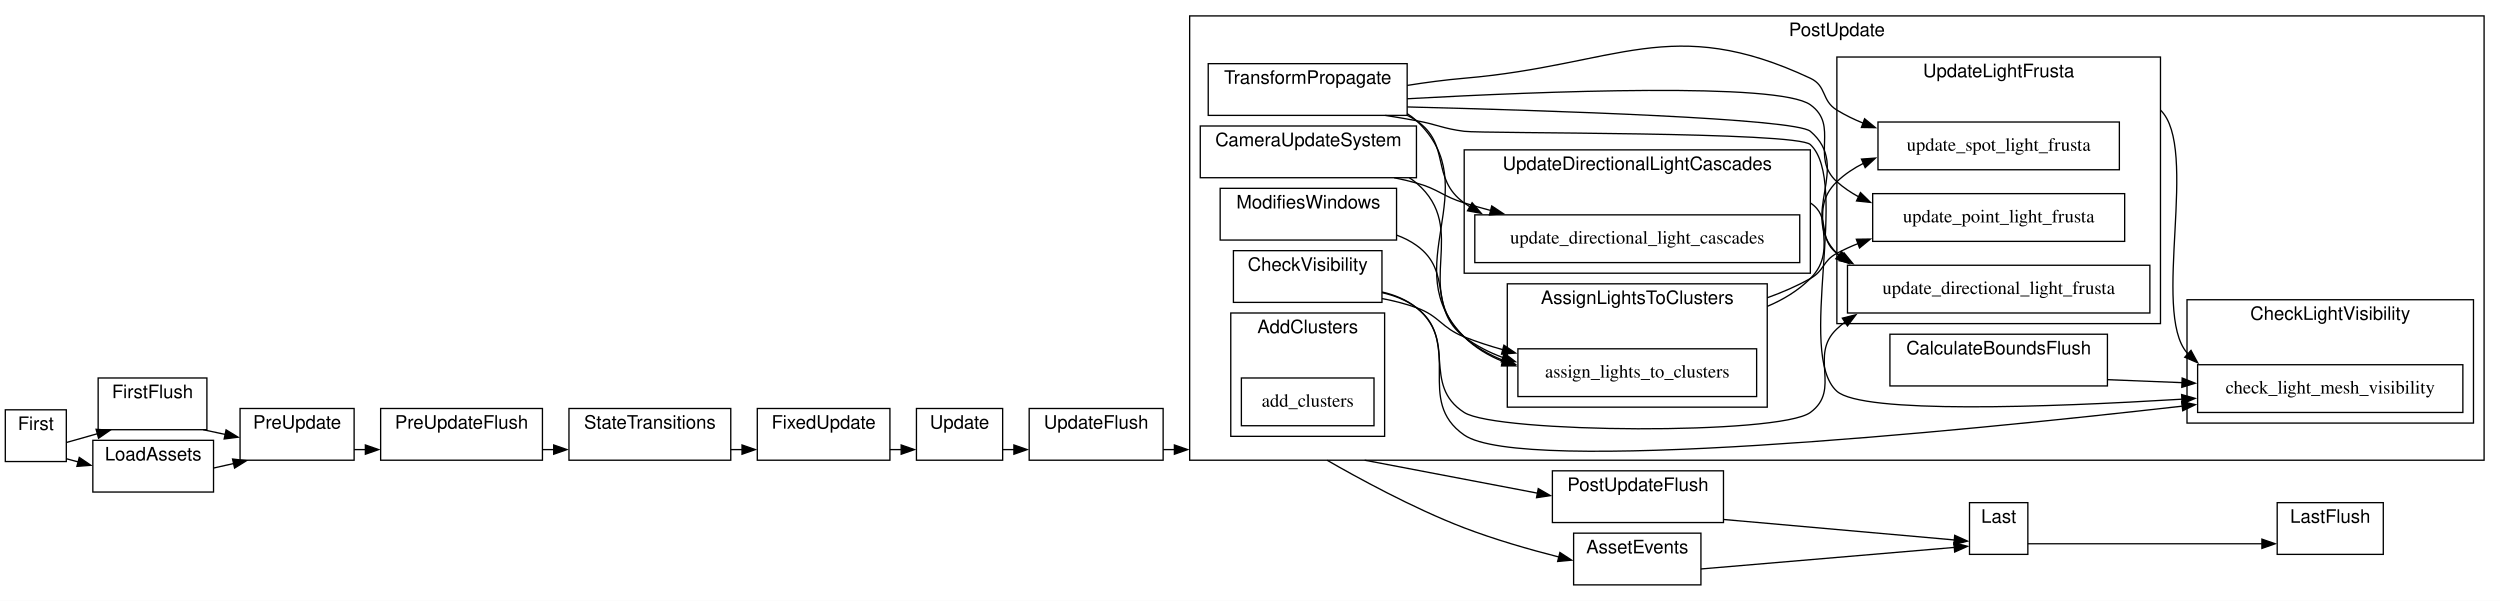
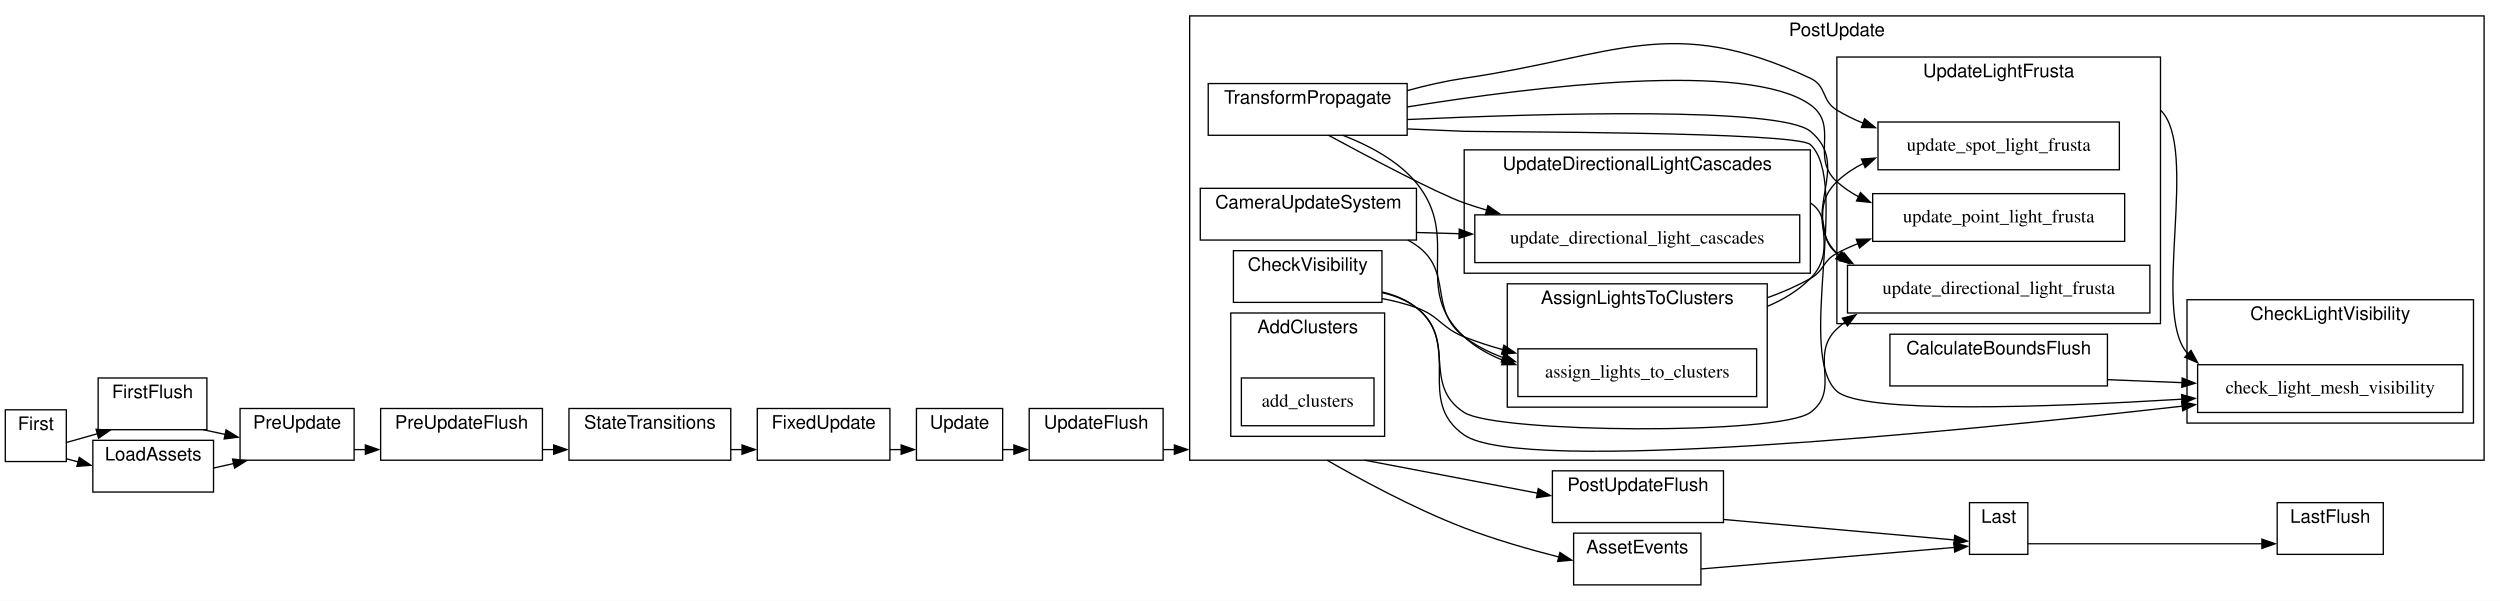
<svg xmlns="http://www.w3.org/2000/svg" width="1885pt" height="453pt" viewBox="0.00 0.00 1885.00 453.00">
  <g id="graph0" class="graph" transform="scale(1 1) rotate(0) translate(4 449)">
    <polygon fill="white" stroke="none" points="-4,4 -4,-449 1881,-449 1881,4 -4,4" />
    <g id="clust1" class="cluster">
      <polygon fill="white" stroke="black" points="687,-102 687,-141 752,-141 752,-102 687,-102" />
      <text text-anchor="middle" x="719.5" y="-125.8" font-family="Helvetica,sans-Serif" font-size="14.00">Update</text>
    </g>
    <g id="clust2" class="cluster">
      <polygon fill="white" stroke="black" points="70,-125 70,-164 152,-164 152,-125 70,-125" />
      <text text-anchor="middle" x="111" y="-148.8" font-family="Helvetica,sans-Serif" font-size="14.00">FirstFlush</text>
    </g>
    <g id="clust3" class="cluster">
      <polygon fill="white" stroke="black" points="283,-102 283,-141 405,-141 405,-102 283,-102" />
      <text text-anchor="middle" x="344" y="-125.8" font-family="Helvetica,sans-Serif" font-size="14.00">PreUpdateFlush</text>
    </g>
    <g id="clust4" class="cluster">
      <polygon fill="white" stroke="black" points="772,-102 772,-141 873,-141 873,-102 772,-102" />
      <text text-anchor="middle" x="822.5" y="-125.8" font-family="Helvetica,sans-Serif" font-size="14.00">UpdateFlush</text>
    </g>
    <g id="clust5" class="cluster">
      <polygon fill="white" stroke="black" points="1166.5,-55 1166.5,-94 1295.5,-94 1295.5,-55 1166.5,-55" />
      <text text-anchor="middle" x="1231" y="-78.8" font-family="Helvetica,sans-Serif" font-size="14.00">PostUpdateFlush</text>
    </g>
    <g id="clust6" class="cluster">
      <polygon fill="white" stroke="black" points="1713,-31 1713,-70 1793,-70 1793,-31 1713,-31" />
      <text text-anchor="middle" x="1753" y="-54.8" font-family="Helvetica,sans-Serif" font-size="14.00">LastFlush</text>
    </g>
    <g id="clust7" class="cluster">
      <polygon fill="white" stroke="black" points="0,-101 0,-140 46,-140 46,-101 0,-101" />
      <text text-anchor="middle" x="23" y="-124.8" font-family="Helvetica,sans-Serif" font-size="14.00">First</text>
    </g>
    <g id="clust8" class="cluster">
      <polygon fill="white" stroke="black" points="177,-102 177,-141 263,-141 263,-102 177,-102" />
      <text text-anchor="middle" x="220" y="-125.8" font-family="Helvetica,sans-Serif" font-size="14.00">PreUpdate</text>
    </g>
    <g id="clust9" class="cluster">
      <polygon fill="white" stroke="black" points="425,-102 425,-141 547,-141 547,-102 425,-102" />
      <text text-anchor="middle" x="486" y="-125.8" font-family="Helvetica,sans-Serif" font-size="14.00">StateTransitions</text>
    </g>
    <g id="clust10" class="cluster">
      <polygon fill="white" stroke="black" points="567,-102 567,-141 667,-141 667,-102 567,-102" />
      <text text-anchor="middle" x="617" y="-125.8" font-family="Helvetica,sans-Serif" font-size="14.00">FixedUpdate</text>
    </g>
    <g id="clust11" class="cluster">
      <polygon fill="white" stroke="black" points="893,-102 893,-437 1869,-437 1869,-102 893,-102" />
      <text text-anchor="middle" x="1381" y="-421.8" font-family="Helvetica,sans-Serif" font-size="14.00">PostUpdate</text>
    </g>
    <g id="clust12" class="cluster">
-       <polygon fill="white" stroke="black" points="907,-362 907,-401 1057,-401 1057,-362 907,-362" />
-       <text text-anchor="middle" x="982" y="-385.8" font-family="Helvetica,sans-Serif" font-size="14.00">TransformPropagate</text>
+       <polygon fill="white" stroke="black" points="907,-347 907,-386 1057,-386 1057,-347 907,-347" />
+       <text text-anchor="middle" x="982" y="-370.8" font-family="Helvetica,sans-Serif" font-size="14.00">TransformPropagate</text>
    </g>
    <g id="clust13" class="cluster">
-       <polygon fill="white" stroke="black" points="916,-268 916,-307 1049,-307 1049,-268 916,-268" />
-       <text text-anchor="middle" x="982.5" y="-291.8" font-family="Helvetica,sans-Serif" font-size="14.00">ModifiesWindows</text>
+       <polygon fill="white" stroke="black" points="901,-268 901,-307 1064,-307 1064,-268 901,-268" />
+       <text text-anchor="middle" x="982.5" y="-291.8" font-family="Helvetica,sans-Serif" font-size="14.00">CameraUpdateSystem</text>
    </g>
    <g id="clust14" class="cluster">
-       <polygon fill="white" stroke="black" points="901,-315 901,-354 1064,-354 1064,-315 901,-315" />
-       <text text-anchor="middle" x="982.5" y="-338.8" font-family="Helvetica,sans-Serif" font-size="14.00">CameraUpdateSystem</text>
-     </g>
-     <g id="clust15" class="cluster">
      <polygon fill="white" stroke="black" points="1421,-158 1421,-197 1585,-197 1585,-158 1421,-158" />
      <text text-anchor="middle" x="1503" y="-181.8" font-family="Helvetica,sans-Serif" font-size="14.00">CalculateBoundsFlush</text>
    </g>
-     <g id="clust16" class="cluster">
+     <g id="clust15" class="cluster">
      <polygon fill="white" stroke="black" points="926,-221 926,-260 1038,-260 1038,-221 926,-221" />
      <text text-anchor="middle" x="982" y="-244.8" font-family="Helvetica,sans-Serif" font-size="14.00">CheckVisibility</text>
    </g>
-     <g id="clust17" class="cluster">
+     <g id="clust16" class="cluster">
      <polygon fill="white" stroke="black" points="924,-120 924,-213 1040,-213 1040,-120 924,-120" />
      <text text-anchor="middle" x="982" y="-197.8" font-family="Helvetica,sans-Serif" font-size="14.00">AddClusters</text>
    </g>
-     <g id="clust18" class="cluster">
+     <g id="clust17" class="cluster">
      <polygon fill="white" stroke="black" points="1132.5,-142 1132.5,-235 1328.5,-235 1328.5,-142 1132.5,-142" />
      <text text-anchor="middle" x="1230.5" y="-219.8" font-family="Helvetica,sans-Serif" font-size="14.00">AssignLightsToClusters</text>
    </g>
-     <g id="clust19" class="cluster">
+     <g id="clust18" class="cluster">
      <polygon fill="white" stroke="black" points="1645,-130 1645,-223 1861,-223 1861,-130 1645,-130" />
      <text text-anchor="middle" x="1753" y="-207.8" font-family="Helvetica,sans-Serif" font-size="14.00">CheckLightVisibility</text>
    </g>
-     <g id="clust20" class="cluster">
+     <g id="clust19" class="cluster">
      <polygon fill="white" stroke="black" points="1100,-243 1100,-336 1361,-336 1361,-243 1100,-243" />
      <text text-anchor="middle" x="1230.5" y="-320.8" font-family="Helvetica,sans-Serif" font-size="14.00">UpdateDirectionalLightCascades</text>
    </g>
-     <g id="clust21" class="cluster">
+     <g id="clust20" class="cluster">
      <polygon fill="white" stroke="black" points="1381,-205 1381,-406 1625,-406 1625,-205 1381,-205" />
      <text text-anchor="middle" x="1503" y="-390.8" font-family="Helvetica,sans-Serif" font-size="14.00">UpdateLightFrusta</text>
    </g>
-     <g id="clust22" class="cluster">
+     <g id="clust21" class="cluster">
      <polygon fill="white" stroke="black" points="1481,-31 1481,-70 1525,-70 1525,-31 1481,-31" />
      <text text-anchor="middle" x="1503" y="-54.8" font-family="Helvetica,sans-Serif" font-size="14.00">Last</text>
    </g>
-     <g id="clust23" class="cluster">
+     <g id="clust22" class="cluster">
      <polygon fill="white" stroke="black" points="66,-78 66,-117 157,-117 157,-78 66,-78" />
      <text text-anchor="middle" x="111.5" y="-101.8" font-family="Helvetica,sans-Serif" font-size="14.00">LoadAssets</text>
    </g>
-     <g id="clust24" class="cluster">
+     <g id="clust23" class="cluster">
      <polygon fill="white" stroke="black" points="1182.5,-8 1182.5,-47 1278.5,-47 1278.5,-8 1182.5,-8" />
      <text text-anchor="middle" x="1230.5" y="-31.8" font-family="Helvetica,sans-Serif" font-size="14.00">AssetEvents</text>
    </g>
    <g id="edge7" class="edge">
      <path fill="none" stroke="black" d="M752,-110C754.81,-110 757.71,-110 760.65,-110" />
      <polygon fill="black" stroke="black" points="760.49,-113.5 770.49,-110 760.49,-106.5 760.49,-113.5" />
    </g>
    <g id="edge2" class="edge">
      <path fill="none" stroke="black" d="M149.21,-125C154.62,-123.84 160.27,-122.62 165.92,-121.41" />
      <polygon fill="black" stroke="black" points="166.48,-124.87 175.53,-119.35 165.01,-118.02 166.48,-124.87" />
    </g>
    <g id="edge4" class="edge">
      <path fill="none" stroke="black" d="M405,-110C407.88,-110 410.78,-110 413.68,-110" />
      <polygon fill="black" stroke="black" points="413.49,-113.5 423.49,-110 413.49,-106.5 413.49,-113.5" />
    </g>
    <g id="edge8" class="edge">
      <path fill="none" stroke="black" d="M873,-110C875.82,-110 878.7,-110 881.62,-110" />
      <polygon fill="black" stroke="black" points="881.49,-113.5 891.49,-110 881.49,-106.5 881.49,-113.5" />
    </g>
    <g id="edge10" class="edge">
      <path fill="none" stroke="black" d="M1295.5,-57.32C1350.24,-52.46 1426.79,-45.67 1469.65,-41.87" />
      <polygon fill="black" stroke="black" points="1469.84,-45.37 1479.5,-41 1469.23,-38.39 1469.84,-45.37" />
    </g>
    <g id="edge1" class="edge">
      <path fill="none" stroke="black" d="M46,-115.34C52.44,-117.18 59.5,-119.18 66,-121 67.17,-121.33 68.36,-121.66 69.55,-121.99" />
      <polygon fill="black" stroke="black" points="68.45,-125.32 79.02,-124.6 70.31,-118.57 68.45,-125.32" />
    </g>
    <g id="edge13" class="edge">
      <path fill="none" stroke="black" d="M46,-103.12C48.89,-102.34 51.94,-101.53 55.09,-100.68" />
      <polygon fill="black" stroke="black" points="55.78,-104.12 64.54,-98.16 53.98,-97.36 55.78,-104.12" />
    </g>
    <g id="edge3" class="edge">
      <path fill="none" stroke="black" d="M263,-110C265.78,-110 268.62,-110 271.49,-110" />
      <polygon fill="black" stroke="black" points="271.49,-113.5 281.49,-110 271.49,-106.5 271.49,-113.5" />
    </g>
    <g id="edge5" class="edge">
      <path fill="none" stroke="black" d="M547,-110C549.86,-110 552.74,-110 555.6,-110" />
      <polygon fill="black" stroke="black" points="555.49,-113.5 565.49,-110 555.49,-106.5 555.49,-113.5" />
    </g>
    <g id="edge6" class="edge">
      <path fill="none" stroke="black" d="M667,-110C669.85,-110 672.71,-110 675.54,-110" />
      <polygon fill="black" stroke="black" points="675.49,-113.5 685.49,-110 675.49,-106.5 675.49,-113.5" />
    </g>
    <g id="edge9" class="edge">
      <path fill="none" stroke="black" d="M1024.95,-102C1060.58,-95.21 1112.59,-85.29 1155.24,-77.16" />
      <polygon fill="black" stroke="black" points="1155.85,-80.61 1165.01,-75.3 1154.54,-73.73 1155.85,-80.61" />
    </g>
    <g id="edge14" class="edge">
      <path fill="none" stroke="black" d="M996.58,-102C1017.97,-89.68 1061.09,-65.89 1100,-51 1122.85,-42.26 1148.75,-34.79 1171.36,-29.03" />
      <polygon fill="black" stroke="black" points="1172.17,-32.44 1181.03,-26.63 1170.48,-25.65 1172.17,-32.44" />
    </g>
-     <g id="node20" class="node">
+     <g id="node19" class="node">
      <polygon fill="white" stroke="black" points="1320.5,-186 1140.5,-186 1140.5,-150 1320.5,-150 1320.5,-186" />
      <text text-anchor="middle" x="1230.5" y="-164.3" font-family="Times,serif" font-size="14.00">assign_lights_to_clusters</text>
    </g>
    <g id="edge16" class="edge">
-       <path fill="none" stroke="black" d="M1057,-363.34C1059.48,-361.79 1061.83,-360.02 1064,-358 1118.27,-307.42 1047.23,-247.15 1100,-195 1108.36,-186.74 1118.54,-180.71 1129.5,-176.33" />
-       <polygon fill="black" stroke="black" points="1130.46,-179.71 1138.77,-173.13 1128.17,-173.09 1130.46,-179.71" />
-     </g>
-     <g id="node22" class="node">
+       <path fill="none" stroke="black" d="M1008.43,-347C1026.35,-340.13 1049.62,-328.53 1064,-311 1098.24,-269.27 1060.05,-231.31 1100,-195 1108.56,-187.22 1118.78,-181.45 1129.65,-177.21" />
+       <polygon fill="black" stroke="black" points="1130.49,-180.62 1138.82,-174.08 1128.23,-174 1130.49,-180.62" />
+     </g>
+     <g id="node21" class="node">
      <polygon fill="white" stroke="black" points="1853,-174 1653,-174 1653,-138 1853,-138 1853,-174" />
      <text text-anchor="middle" x="1753" y="-152.3" font-family="Times,serif" font-size="14.00">check_light_mesh_visibility</text>
    </g>
-     <g id="edge30" class="edge">
-       <path fill="none" stroke="black" d="M1040.5,-362C1048.41,-360.75 1056.42,-359.4 1064,-358 1080.12,-355.02 1083.74,-352.1 1100,-350 1114.39,-348.14 1350.39,-349.9 1361,-340 1391.39,-311.63 1350.07,-181.78 1381,-154 1400.08,-136.86 1539.04,-141.82 1641.31,-148.02" />
+     <g id="edge29" class="edge">
+       <path fill="none" stroke="black" d="M1057,-351.79C1071.27,-351.18 1086.1,-350.56 1100,-350 1114.5,-349.41 1350.39,-349.9 1361,-340 1391.39,-311.63 1350.07,-181.78 1381,-154 1400.08,-136.86 1539.04,-141.82 1641.31,-148.02" />
      <polygon fill="black" stroke="black" points="1640.94,-151.5 1651.14,-148.63 1641.38,-144.52 1640.94,-151.5" />
    </g>
-     <g id="node24" class="node">
+     <g id="node23" class="node">
      <polygon fill="white" stroke="black" points="1353,-287 1108,-287 1108,-251 1353,-251 1353,-287" />
      <text text-anchor="middle" x="1230.5" y="-265.3" font-family="Times,serif" font-size="14.00">update_directional_light_cascades</text>
    </g>
-     <g id="edge20" class="edge">
-       <path fill="none" stroke="black" d="M1057,-362.08C1059.43,-360.87 1061.77,-359.51 1064,-358 1090.37,-340.12 1074.16,-314.65 1100,-296 1101.4,-294.99 1102.82,-294.02 1104.28,-293.08" />
-       <polygon fill="black" stroke="black" points="1105.97,-296.15 1112.9,-288.14 1102.48,-290.07 1105.97,-296.15" />
-     </g>
-     <g id="node26" class="node">
+     <g id="edge19" class="edge">
+       <path fill="none" stroke="black" d="M997.65,-347C1024.21,-332.62 1079.45,-303.19 1100,-296 1105.62,-294.03 1111.44,-292.19 1117.34,-290.46" />
+       <polygon fill="black" stroke="black" points="1117.9,-293.94 1126.6,-287.88 1116.03,-287.2 1117.9,-293.94" />
+     </g>
+     <g id="node25" class="node">
      <polygon fill="white" stroke="black" points="1617,-249 1389,-249 1389,-213 1617,-213 1617,-249" />
      <text text-anchor="middle" x="1503" y="-227.3" font-family="Times,serif" font-size="14.00">update_directional_light_frusta</text>
    </g>
-     <g id="edge23" class="edge">
-       <path fill="none" stroke="black" d="M1057,-368.37C1163.78,-365.69 1349.62,-359.68 1361,-350 1392.87,-322.89 1351.49,-287.67 1381,-258 1381.5,-257.5 1382,-257.01 1382.52,-256.52" />
+     <g id="edge22" class="edge">
+       <path fill="none" stroke="black" d="M1057,-358.87C1160.4,-363.56 1338.12,-368.69 1361,-350 1393.41,-323.53 1351.49,-287.67 1381,-258 1381.5,-257.5 1382,-257.01 1382.52,-256.52" />
      <polygon fill="black" stroke="black" points="1384.6,-259.34 1390.19,-250.33 1380.21,-253.89 1384.6,-259.34" />
    </g>
-     <g id="node27" class="node">
+     <g id="node26" class="node">
      <polygon fill="white" stroke="black" points="1598,-303 1408,-303 1408,-267 1598,-267 1598,-303" />
      <text text-anchor="middle" x="1503" y="-281.3" font-family="Times,serif" font-size="14.00">update_point_light_frusta</text>
    </g>
-     <g id="edge25" class="edge">
-       <path fill="none" stroke="black" d="M1057,-374.54C1160.07,-380.19 1336.97,-387.13 1361,-370 1383.2,-354.17 1360.67,-330.17 1381,-312 1385.99,-307.54 1391.55,-303.77 1397.46,-300.58" />
+     <g id="edge24" class="edge">
+       <path fill="none" stroke="black" d="M1057,-368.33C1153.05,-383.9 1313.96,-403.54 1361,-370 1383.2,-354.17 1360.67,-330.17 1381,-312 1385.99,-307.54 1391.55,-303.77 1397.46,-300.58" />
      <polygon fill="black" stroke="black" points="1398.8,-303.82 1406.36,-296.4 1395.82,-297.49 1398.8,-303.82" />
    </g>
-     <g id="node28" class="node">
+     <g id="node27" class="node">
      <polygon fill="white" stroke="black" points="1594,-357 1412,-357 1412,-321 1594,-321 1594,-357" />
      <text text-anchor="middle" x="1503" y="-335.3" font-family="Times,serif" font-size="14.00">update_spot_light_frusta</text>
    </g>
-     <g id="edge27" class="edge">
-       <path fill="none" stroke="black" d="M1057,-384.59C1071.21,-386.85 1086.03,-388.81 1100,-390 1215.58,-399.81 1255.95,-439.2 1361,-390 1373.57,-384.11 1369.15,-373.23 1381,-366 1387.3,-362.16 1394.07,-358.86 1401.09,-356.03" />
+     <g id="edge26" class="edge">
+       <path fill="none" stroke="black" d="M1057,-380.65C1071.11,-384.54 1085.89,-387.93 1100,-390 1214.78,-406.8 1255.95,-439.2 1361,-390 1373.57,-384.11 1369.15,-373.23 1381,-366 1387.3,-362.16 1394.07,-358.86 1401.09,-356.03" />
      <polygon fill="black" stroke="black" points="1401.91,-359.46 1410.1,-352.73 1399.51,-352.89 1401.91,-359.46" />
    </g>
-     <g id="edge19" class="edge">
-       <path fill="none" stroke="black" d="M1049,-271.75C1054.34,-269.79 1059.43,-267.26 1064,-264 1092.18,-243.94 1072.42,-215.87 1100,-195 1108.79,-188.35 1118.84,-183.24 1129.36,-179.34" />
+     <g id="edge18" class="edge">
+       <path fill="none" stroke="black" d="M1057.48,-268C1059.74,-266.81 1061.92,-265.48 1064,-264 1092.18,-243.94 1072.42,-215.87 1100,-195 1108.79,-188.35 1118.84,-183.24 1129.36,-179.34" />
      <polygon fill="black" stroke="black" points="1130.18,-182.75 1138.58,-176.29 1127.98,-176.1 1130.18,-182.75" />
    </g>
-     <g id="edge18" class="edge">
-       <path fill="none" stroke="black" d="M1058.59,-315C1060.48,-313.8 1062.29,-312.47 1064,-311 1104.99,-275.88 1060.05,-231.31 1100,-195 1108.56,-187.22 1118.78,-181.45 1129.65,-177.21" />
-       <polygon fill="black" stroke="black" points="1130.49,-180.62 1138.82,-174.08 1128.23,-174 1130.49,-180.62" />
-     </g>
-     <g id="edge21" class="edge">
-       <path fill="none" stroke="black" d="M1047.16,-315C1052.89,-313.83 1058.58,-312.51 1064,-311 1080.7,-306.36 1083.44,-301.13 1100,-296 1106.55,-293.97 1113.34,-292.05 1120.21,-290.24" />
-       <polygon fill="black" stroke="black" points="1120.77,-293.71 1129.6,-287.85 1119.05,-286.92 1120.77,-293.71" />
-     </g>
-     <g id="edge29" class="edge">
+     <g id="edge20" class="edge">
+       <path fill="none" stroke="black" d="M1064,-273.7C1074.4,-273.4 1085.27,-273.1 1096.24,-272.78" />
+       <polygon fill="black" stroke="black" points="1096.28,-276.28 1106.18,-272.5 1096.09,-269.29 1096.28,-276.28" />
+     </g>
+     <g id="edge28" class="edge">
      <path fill="none" stroke="black" d="M1585,-162.73C1603.04,-162.01 1622.48,-161.22 1641.48,-160.46" />
      <polygon fill="black" stroke="black" points="1641.37,-163.96 1651.22,-160.06 1641.09,-156.97 1641.37,-163.96" />
    </g>
    <g id="edge17" class="edge">
      <path fill="none" stroke="black" d="M1038,-223.9C1046.84,-222.22 1055.78,-219.98 1064,-217 1081.63,-210.61 1082.57,-201.9 1100,-195 1109.33,-191.31 1119.25,-188.09 1129.28,-185.29" />
      <polygon fill="black" stroke="black" points="1129.95,-188.73 1138.73,-182.8 1128.17,-181.96 1129.95,-188.73" />
    </g>
-     <g id="edge32" class="edge">
+     <g id="edge31" class="edge">
      <path fill="none" stroke="black" d="M1038,-228.86C1047.42,-226.7 1056.55,-223.02 1064,-217 1099.45,-188.36 1062.55,-146.96 1100,-121 1143.28,-91.01 1467.17,-122.99 1641.56,-142.78" />
      <polygon fill="black" stroke="black" points="1640.99,-146.24 1651.32,-143.89 1641.78,-139.28 1640.99,-146.24" />
    </g>
-     <g id="edge22" class="edge">
+     <g id="edge21" class="edge">
      <path fill="none" stroke="black" d="M1038,-228.36C1047.33,-226.23 1056.44,-222.69 1064,-217 1094.83,-193.8 1067.55,-158.87 1100,-138 1124.39,-122.31 1337.6,-120.88 1361,-138 1384.71,-155.35 1359.57,-180.91 1381,-201 1383.07,-202.94 1385.25,-204.77 1387.52,-206.48" />
      <polygon fill="black" stroke="black" points="1385.13,-209.1 1395.41,-211.69 1388.99,-203.26 1385.13,-209.1" />
    </g>
-     <g id="node18" class="node">
+     <g id="node17" class="node">
      <polygon fill="white" stroke="black" points="1032,-164 932,-164 932,-128 1032,-128 1032,-164" />
      <text text-anchor="middle" x="982" y="-142.3" font-family="Times,serif" font-size="14.00">add_clusters</text>
    </g>
-     <g id="edge26" class="edge">
+     <g id="edge25" class="edge">
      <path fill="none" stroke="black" d="M1328.5,-224.48C1339.79,-228.52 1350.88,-233.31 1361,-239 1371.69,-245.01 1370.18,-252.23 1381,-258 1386.09,-260.71 1391.45,-263.16 1396.95,-265.35" />
      <polygon fill="black" stroke="black" points="1395.67,-268.61 1406.27,-268.76 1398.08,-262.04 1395.67,-268.61" />
    </g>
-     <g id="edge28" class="edge">
+     <g id="edge27" class="edge">
      <path fill="none" stroke="black" d="M1328.5,-217.97C1340.55,-223.05 1351.84,-229.87 1361,-239 1384.83,-262.75 1356.65,-288.79 1381,-312 1386.94,-317.67 1393.8,-322.24 1401.18,-325.93" />
      <polygon fill="black" stroke="black" points="1399.55,-329.04 1410.12,-329.82 1402.35,-322.62 1399.55,-329.04" />
    </g>
-     <g id="edge24" class="edge">
+     <g id="edge23" class="edge">
      <path fill="none" stroke="black" d="M1361,-296C1376.99,-285.58 1365.84,-269.59 1381,-258 1382.18,-257.1 1383.38,-256.23 1384.6,-255.38" />
      <polygon fill="black" stroke="black" points="1386.36,-258.41 1393.09,-250.23 1382.73,-252.43 1386.36,-258.41" />
    </g>
-     <g id="edge31" class="edge">
+     <g id="edge30" class="edge">
      <path fill="none" stroke="black" d="M1625,-366C1654.42,-337.58 1618.14,-213.86 1645,-183 1645.26,-182.7 1645.52,-182.41 1645.79,-182.11" />
      <polygon fill="black" stroke="black" points="1648.02,-184.81 1653.05,-175.49 1643.31,-179.64 1648.02,-184.81" />
    </g>
    <g id="edge11" class="edge">
      <path fill="none" stroke="black" d="M1525,-39C1563.7,-39 1647.3,-39 1701.53,-39" />
      <polygon fill="black" stroke="black" points="1701.49,-42.5 1711.49,-39 1701.49,-35.5 1701.49,-42.5" />
    </g>
    <g id="edge12" class="edge">
      <path fill="none" stroke="black" d="M157,-96.09C162.09,-97.24 167.29,-98.4 172.4,-99.55" />
      <polygon fill="black" stroke="black" points="171.35,-102.9 181.87,-101.67 172.88,-96.07 171.35,-102.9" />
    </g>
    <g id="edge15" class="edge">
      <path fill="none" stroke="black" d="M1278.5,-20C1333.21,-24.65 1422.13,-32.21 1469.65,-36.25" />
      <polygon fill="black" stroke="black" points="1469.23,-39.73 1479.5,-37.09 1469.83,-32.75 1469.23,-39.73" />
    </g>
  </g>
</svg>
